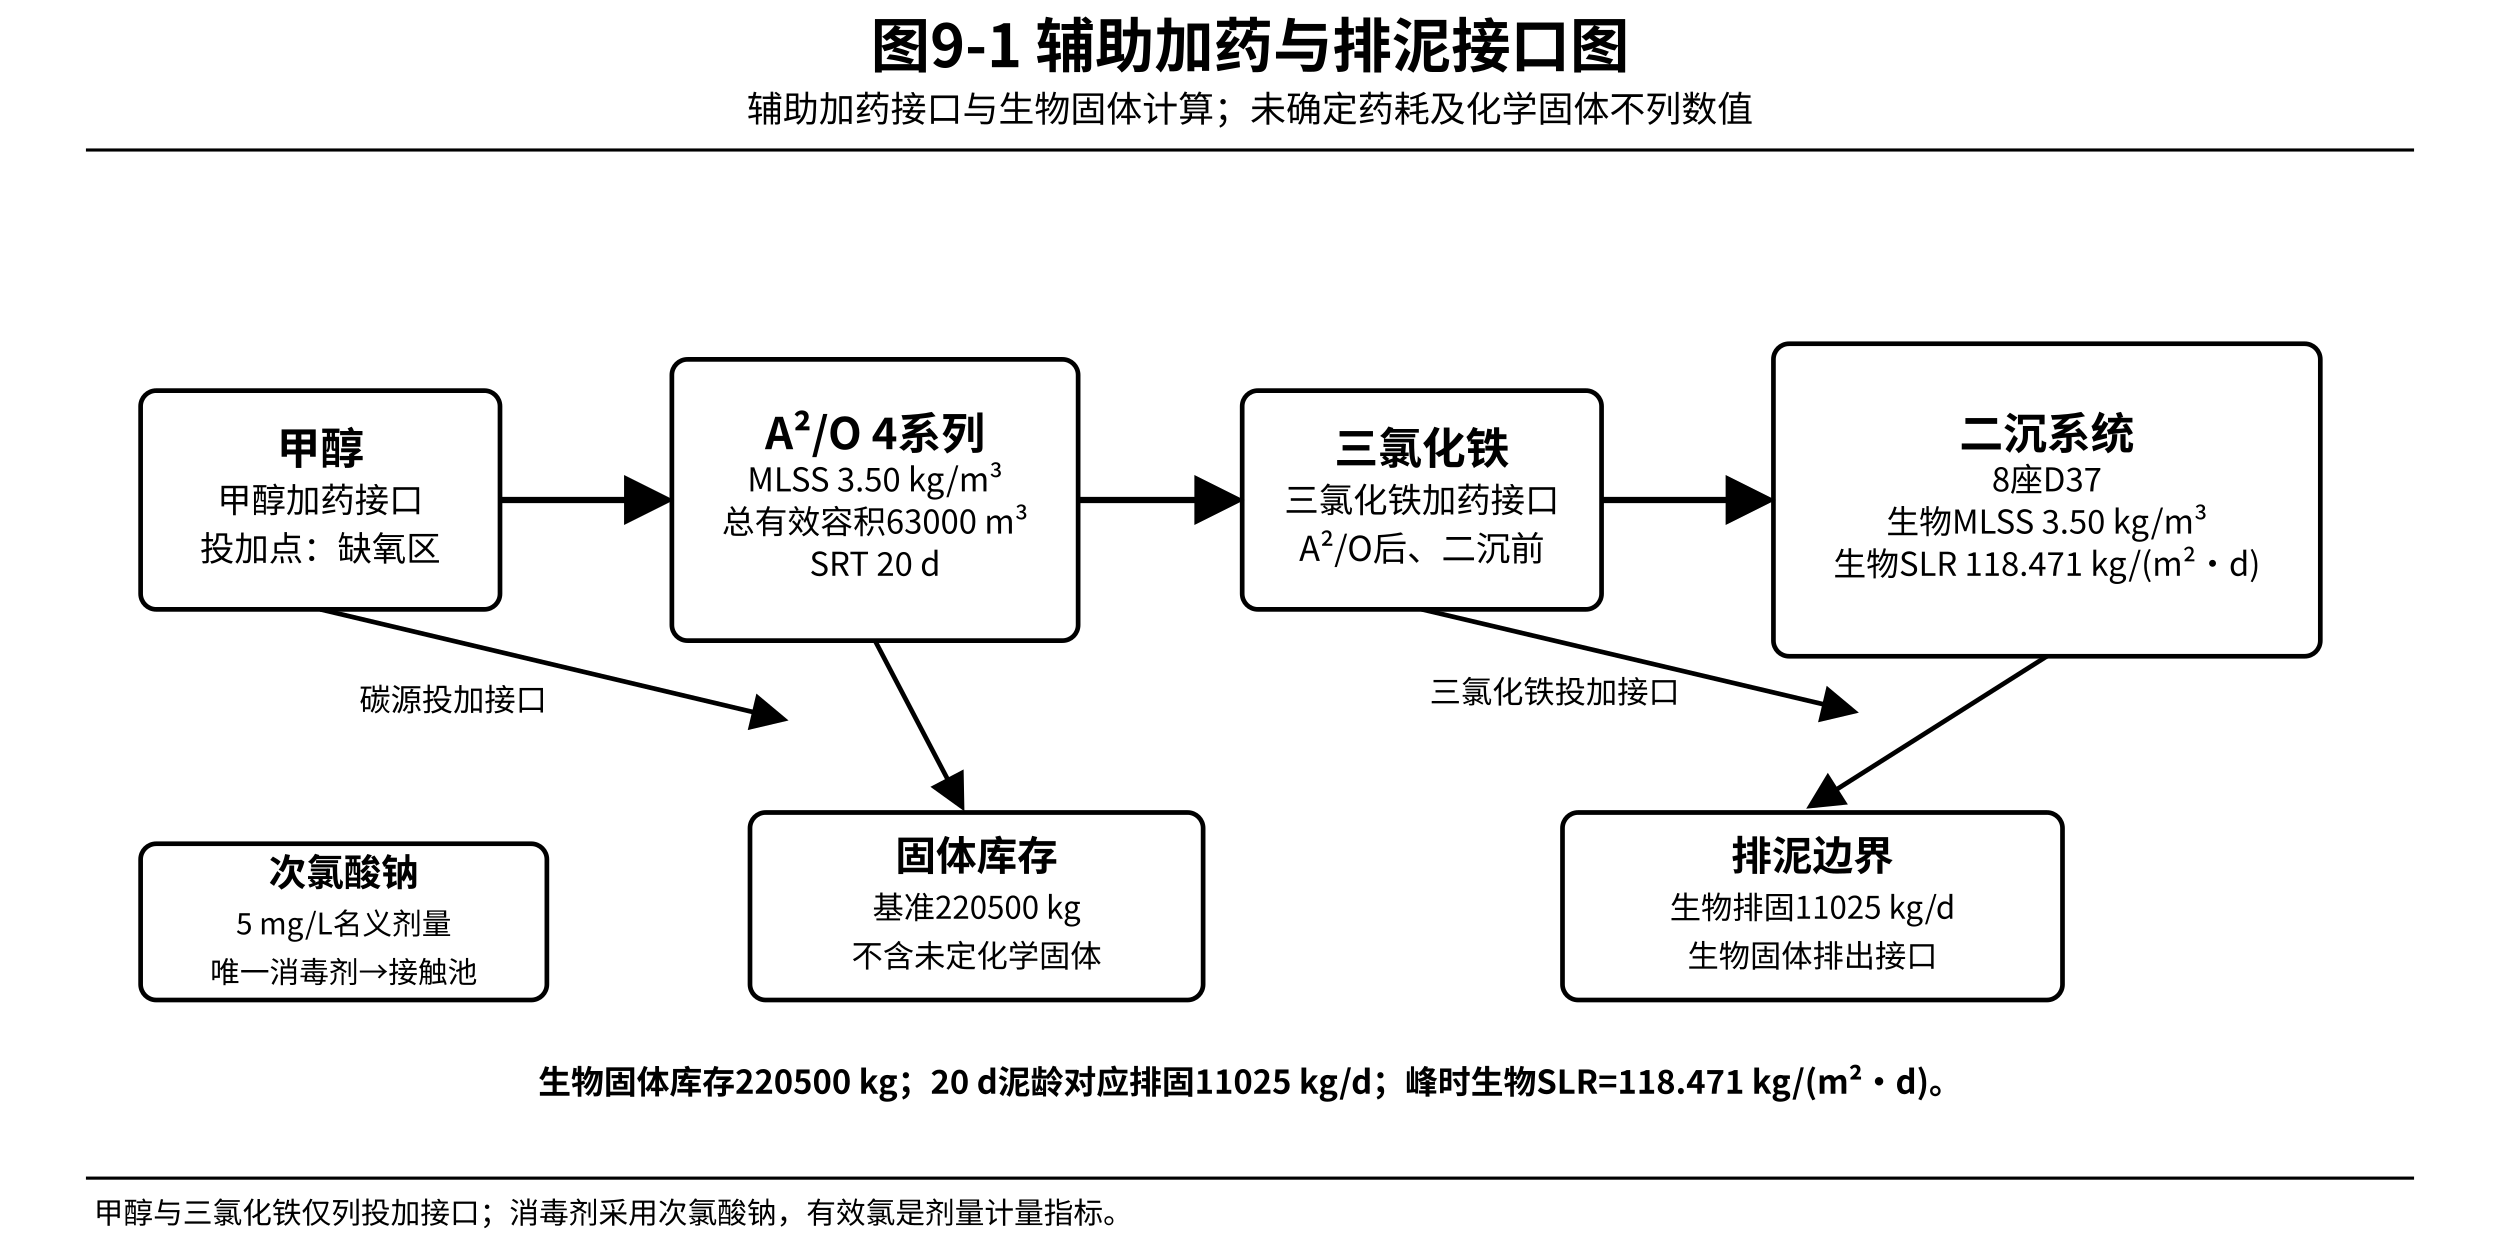
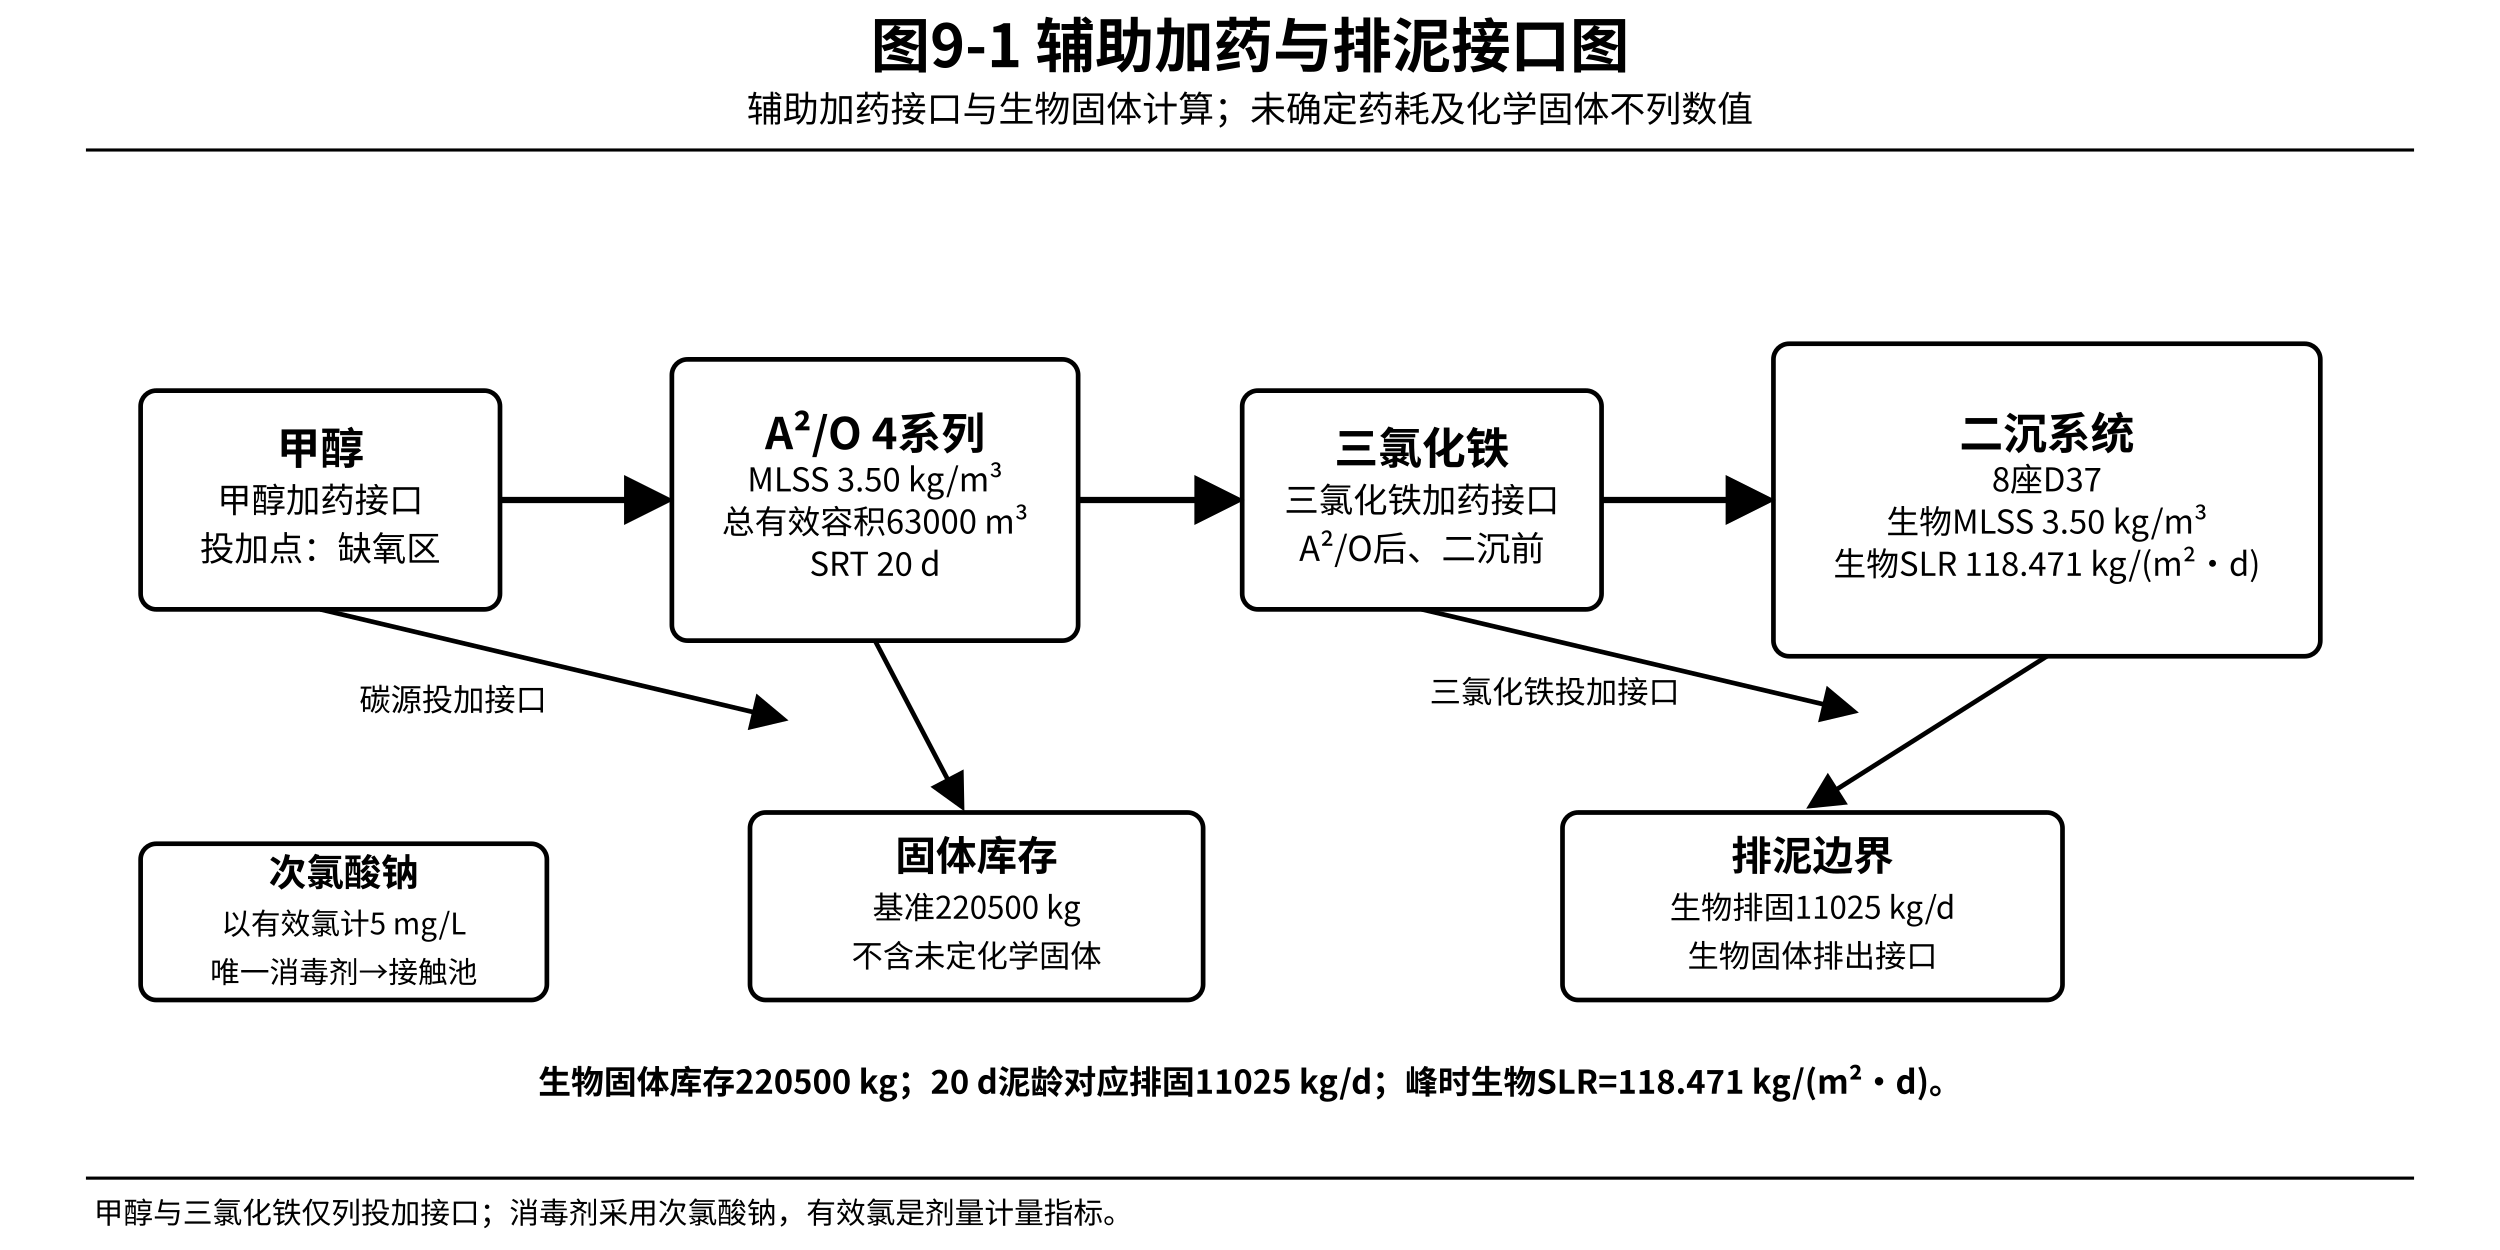
<svg xmlns="http://www.w3.org/2000/svg" width="1600" height="800" viewBox="0 0 1600 800">
  <defs>
    <marker id="arr-blue" viewBox="0 0 10 10" refX="8" refY="5" markerWidth="8" markerHeight="8" orient="auto">
      <path d="M0 0 L10 5 L0 10 z" fill="#000000" />
    </marker>
    <marker id="arr-green" viewBox="0 0 10 10" refX="8" refY="5" markerWidth="8" markerHeight="8" orient="auto">
      <path d="M0 0 L10 5 L0 10 z" fill="#000000" />
    </marker>
    <marker id="arr-orange" viewBox="0 0 10 10" refX="8" refY="5" markerWidth="8" markerHeight="8" orient="auto">
      <path d="M0 0 L10 5 L0 10 z" fill="#000000" />
    </marker>
    <marker id="arr-purple" viewBox="0 0 10 10" refX="8" refY="5" markerWidth="8" markerHeight="8" orient="auto">
      <path d="M0 0 L10 5 L0 10 z" fill="#000000" />
    </marker>
    <marker id="arr-brown" viewBox="0 0 10 10" refX="8" refY="5" markerWidth="8" markerHeight="8" orient="auto">
      <path d="M0 0 L10 5 L0 10 z" fill="#000000" />
    </marker>
    <marker id="arr-dark" viewBox="0 0 10 10" refX="8" refY="5" markerWidth="8" markerHeight="8" orient="auto">
      <path d="M0 0 L10 5 L0 10 z" fill="#000000" />
    </marker>
  </defs>
  <style>
              text{font-family:"Songti SC","SimSun","Noto Sans CJK SC","Microsoft YaHei",sans-serif;fill:#000000}
              .title{font-size:38px;font-weight:700}.subtitle{font-size:23px;fill:#000000}
              .h{font-size:29px;font-weight:700}.body{font-size:24px}.small{font-size:20px}.tiny{font-size:17px}
            </style>
  <rect width="1600" height="800" fill="#FFFFFF" />
  <text x="800" y="43" text-anchor="middle" font-size="38" font-weight="700" fill="#000000">图9-1  辅助加药与排泥接口图</text>
  <text x="800" y="78" text-anchor="middle" font-size="23" font-weight="400" fill="#000000">辅助加药接口与生物固体计算；未确定药耗及化学固体不列数值</text>
  <line x1="55" y1="96" x2="1545" y2="96" stroke="#000000" stroke-width="2" />
  <rect x="90" y="250" width="230" height="140" rx="10" fill="#FFFFFF" stroke="#000000" stroke-width="3" />
  <text x="205" y="297" text-anchor="middle" font-size="28" font-weight="700" fill="#000000">甲醇</text>
  <text x="205" y="328" text-anchor="middle" font-size="22" font-weight="400" fill="#000000">甲醇加药接口</text>
  <text x="205" y="359" text-anchor="middle" font-size="22" font-weight="400" fill="#000000">投加点：缺氧区</text>
  <rect x="430" y="230" width="260" height="180" rx="10" fill="#FFFFFF" stroke="#000000" stroke-width="3" />
  <text x="560" y="287.5" text-anchor="middle" font-size="28" font-weight="700" fill="#000000">A²/O 4系列</text>
  <text x="560" y="314.5" text-anchor="middle" font-size="21" font-weight="400" fill="#000000">MLSS 3.50 kg/m³</text>
  <text x="560" y="341.5" text-anchor="middle" font-size="21" font-weight="400" fill="#000000">总有效容积63000 m³</text>
  <text x="560" y="368.5" text-anchor="middle" font-size="21" font-weight="400" fill="#000000">SRT 20 d</text>
  <rect x="795" y="250" width="230" height="140" rx="10" fill="#FFFFFF" stroke="#000000" stroke-width="3" />
  <text x="910" y="297" text-anchor="middle" font-size="28" font-weight="700" fill="#000000">三氯化铁</text>
  <text x="910" y="328" text-anchor="middle" font-size="22" font-weight="400" fill="#000000">三氯化铁加药接口</text>
  <text x="910" y="359" text-anchor="middle" font-size="22" font-weight="400" fill="#000000">A²/O后、二沉前</text>
  <rect x="1135" y="220" width="350" height="200" rx="10" fill="#FFFFFF" stroke="#000000" stroke-width="3" />
  <text x="1310" y="287.5" text-anchor="middle" font-size="28" font-weight="700" fill="#000000">二沉系统</text>
  <text x="1310" y="314.5" text-anchor="middle" font-size="21" font-weight="400" fill="#000000">8座D37</text>
  <text x="1310" y="341.5" text-anchor="middle" font-size="21" font-weight="400" fill="#000000">生物MLSS 3.50 kg/m³</text>
  <text x="1310" y="368.5" text-anchor="middle" font-size="21" font-weight="400" fill="#000000">生物SLR 118.471 kg/(m²·d)</text>
  <line x1="320" y1="320" x2="425" y2="320" stroke="#000000" stroke-width="4" marker-end="url(#arr-blue)" />
  <line x1="690" y1="320" x2="790" y2="320" stroke="#000000" stroke-width="4" marker-end="url(#arr-blue)" />
  <line x1="1025" y1="320" x2="1130" y2="320" stroke="#000000" stroke-width="4" marker-end="url(#arr-blue)" />
  <line x1="205" y1="390" x2="500" y2="460" stroke="#000000" stroke-width="3" marker-end="url(#arr-orange)" />
  <text x="230" y="455" text-anchor="start" font-size="20" font-weight="400" fill="#000000">碳源投加接口</text>
  <line x1="910" y1="390" x2="1185" y2="455" stroke="#000000" stroke-width="3" marker-end="url(#arr-orange)" />
  <text x="915" y="450" text-anchor="start" font-size="20" font-weight="400" fill="#000000">三氯化铁投加接口</text>
  <rect x="480" y="520" width="290" height="120" rx="10" fill="#FFFFFF" stroke="#000000" stroke-width="3" />
  <text x="625" y="557" text-anchor="middle" font-size="26" font-weight="700" fill="#000000">固体库存</text>
  <text x="625" y="588" text-anchor="middle" font-size="20" font-weight="400" fill="#000000">基准220500 kg</text>
  <text x="625" y="619" text-anchor="middle" font-size="20" font-weight="400" fill="#000000">不含未定化学固体</text>
  <rect x="1000" y="520" width="320" height="120" rx="10" fill="#FFFFFF" stroke="#000000" stroke-width="3" />
  <text x="1160" y="557" text-anchor="middle" font-size="26" font-weight="700" fill="#000000">排泥边界</text>
  <text x="1160" y="588" text-anchor="middle" font-size="20" font-weight="400" fill="#000000">生物排固11025 kg/d</text>
  <text x="1160" y="619" text-anchor="middle" font-size="20" font-weight="400" fill="#000000">生物固体排出接口</text>
  <line x1="560" y1="410" x2="615" y2="515" stroke="#000000" stroke-width="3" marker-end="url(#arr-purple)" />
  <line x1="1310" y1="420" x2="1160" y2="515" stroke="#000000" stroke-width="3" marker-end="url(#arr-dark)" />
  <rect x="90" y="540" width="260" height="100" rx="10" fill="#FFFFFF" stroke="#000000" stroke-width="3" />
  <text x="220" y="567" text-anchor="middle" font-size="24" font-weight="700" fill="#000000">次氯酸钠</text>
-   <text x="220" y="598" text-anchor="middle" font-size="19" font-weight="400" fill="#000000">5 mg/L名义剂量</text>
+   <text x="220" y="598" text-anchor="middle" font-size="19" font-weight="400" fill="#000000">以有效氯计5 mg/L</text>
  <text x="220" y="629" text-anchor="middle" font-size="19" font-weight="400" fill="#000000">唯一消毒剂→接触池</text>
  <text x="800" y="700" text-anchor="middle" font-size="21" font-weight="700" fill="#000000">生物固体库存220500 kg；20 d泥龄对应排固11025 kg/d；峰时生物SLR=118.471 kg/(m²·d)。</text>
  <line x1="55" y1="754" x2="1545" y2="754" stroke="#000000" stroke-width="2" />
  <text x="60" y="783" text-anchor="start" font-size="19" font-weight="400" fill="#000000">甲醇与三氯化铁仅列投加接口；消毒剂采用次氯酸钠，有效氯是剂量计量指标。</text>
</svg>
